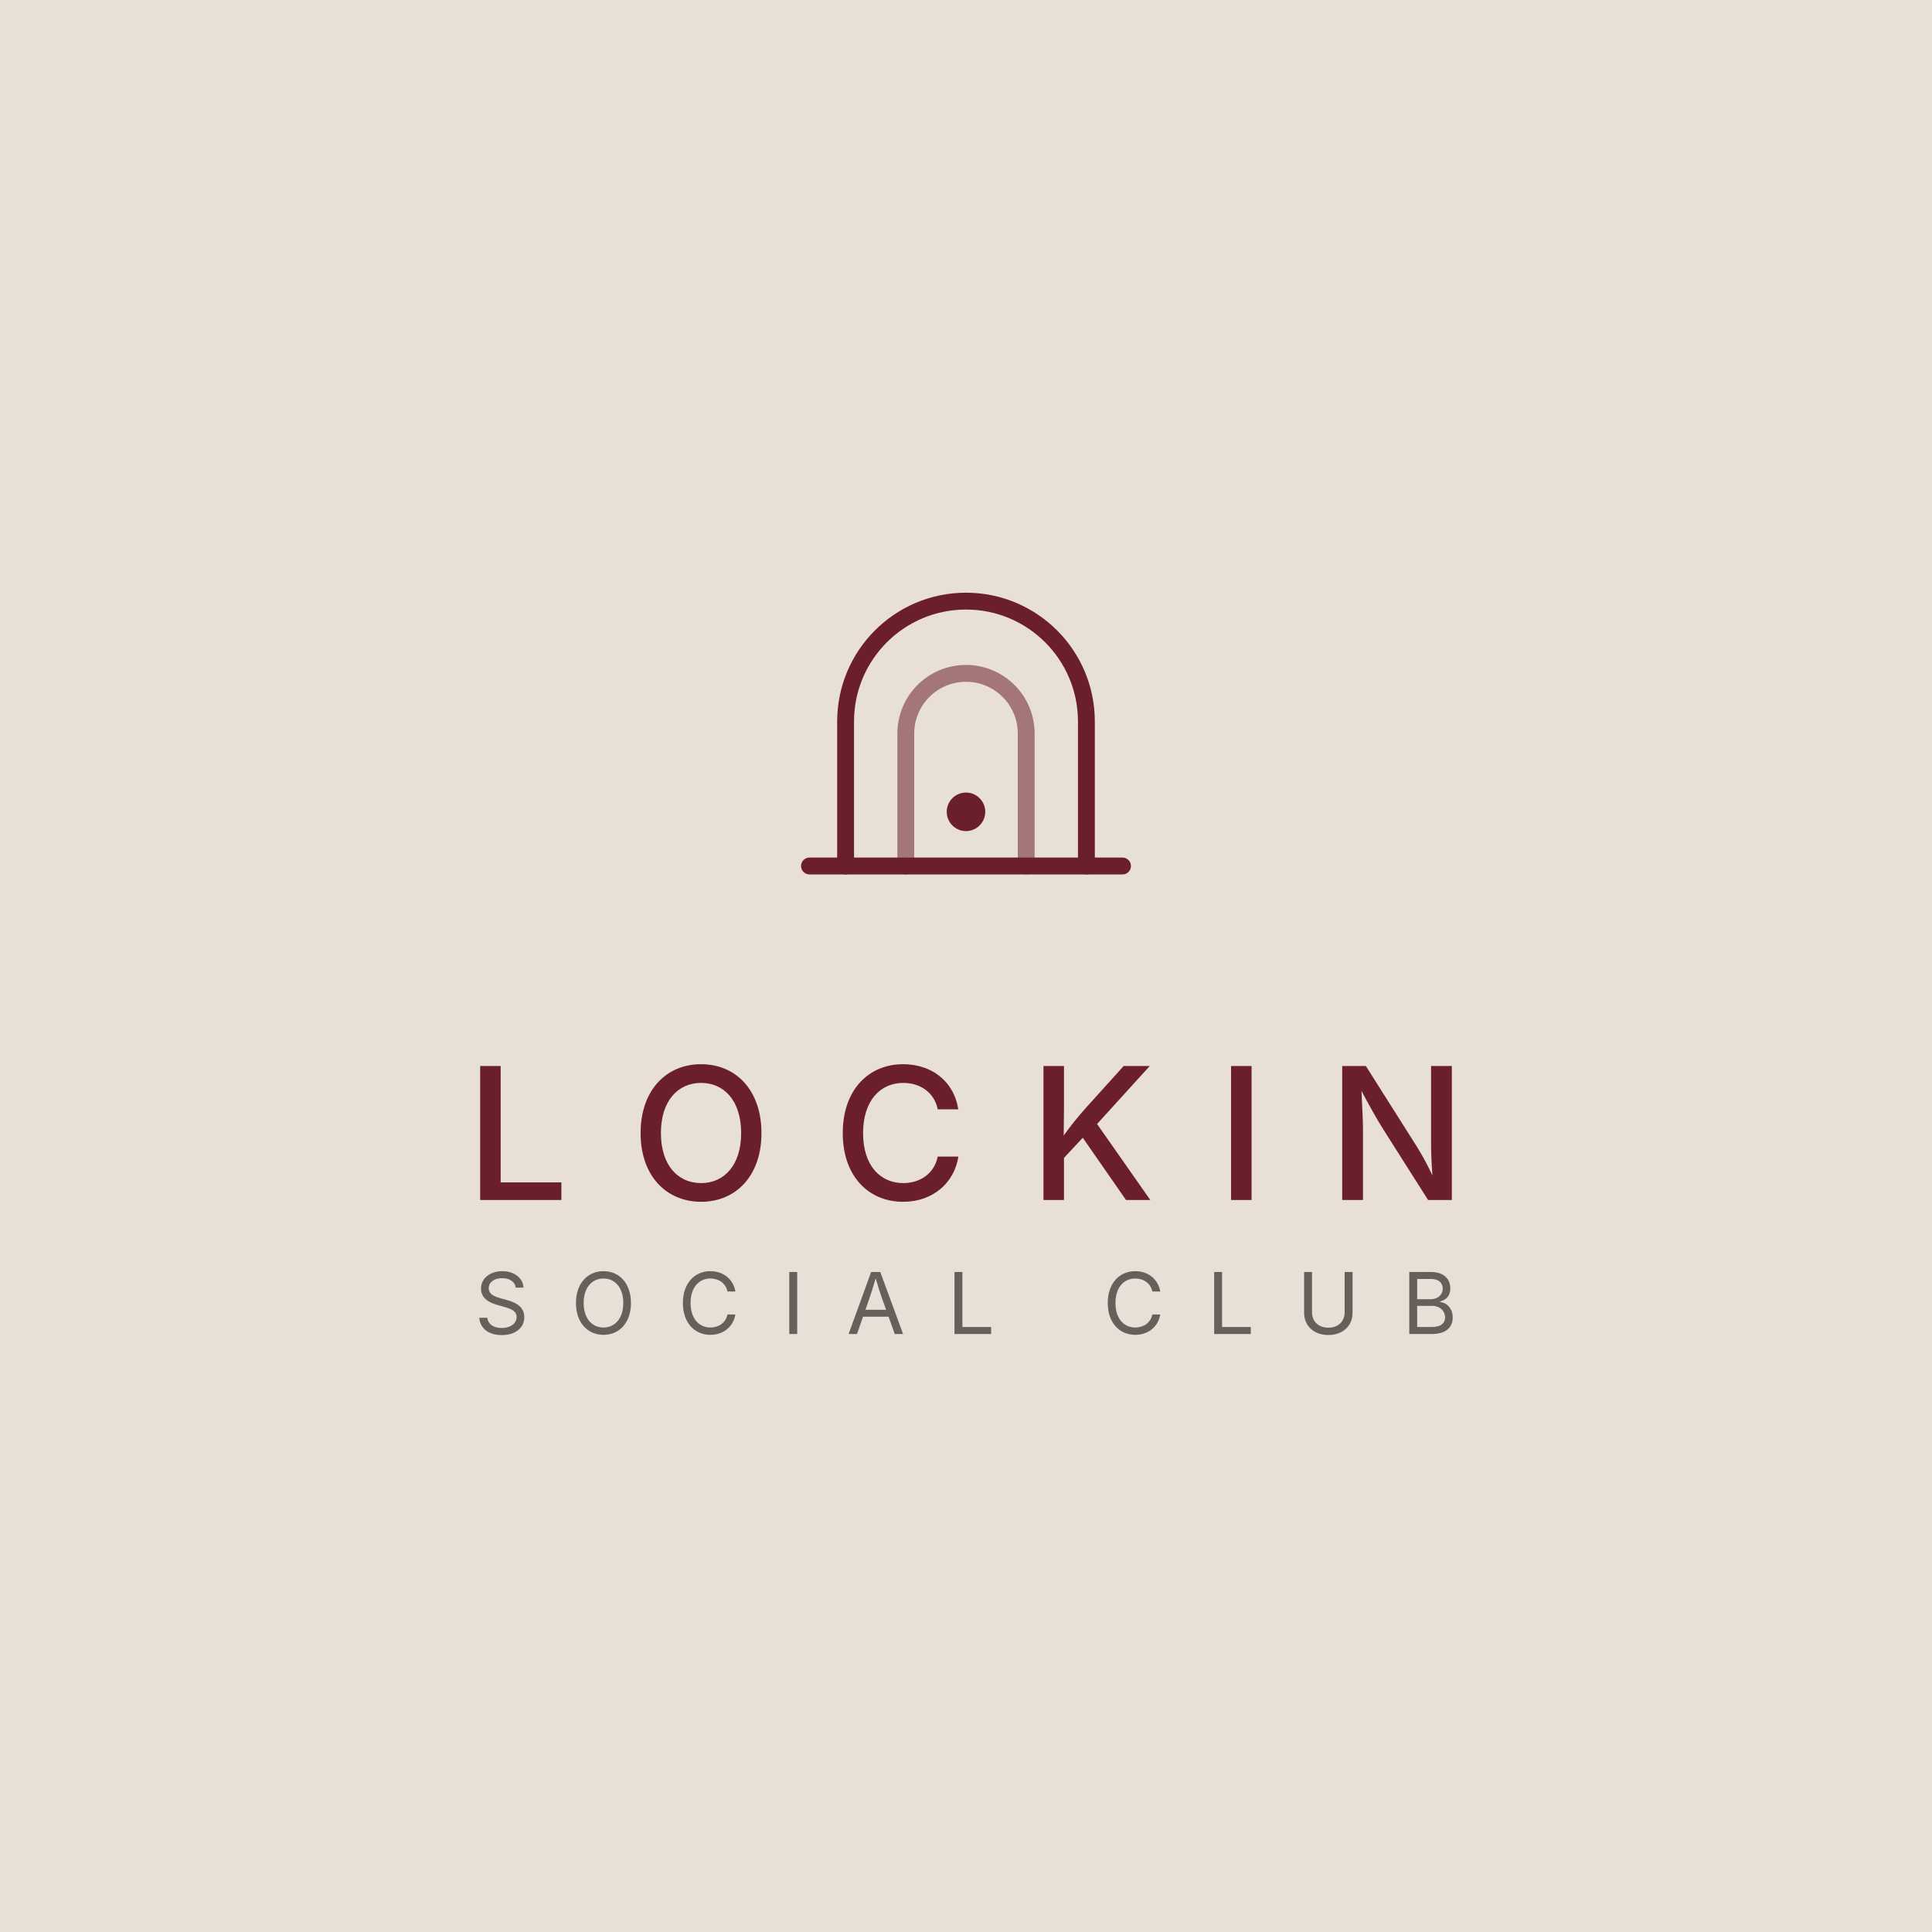
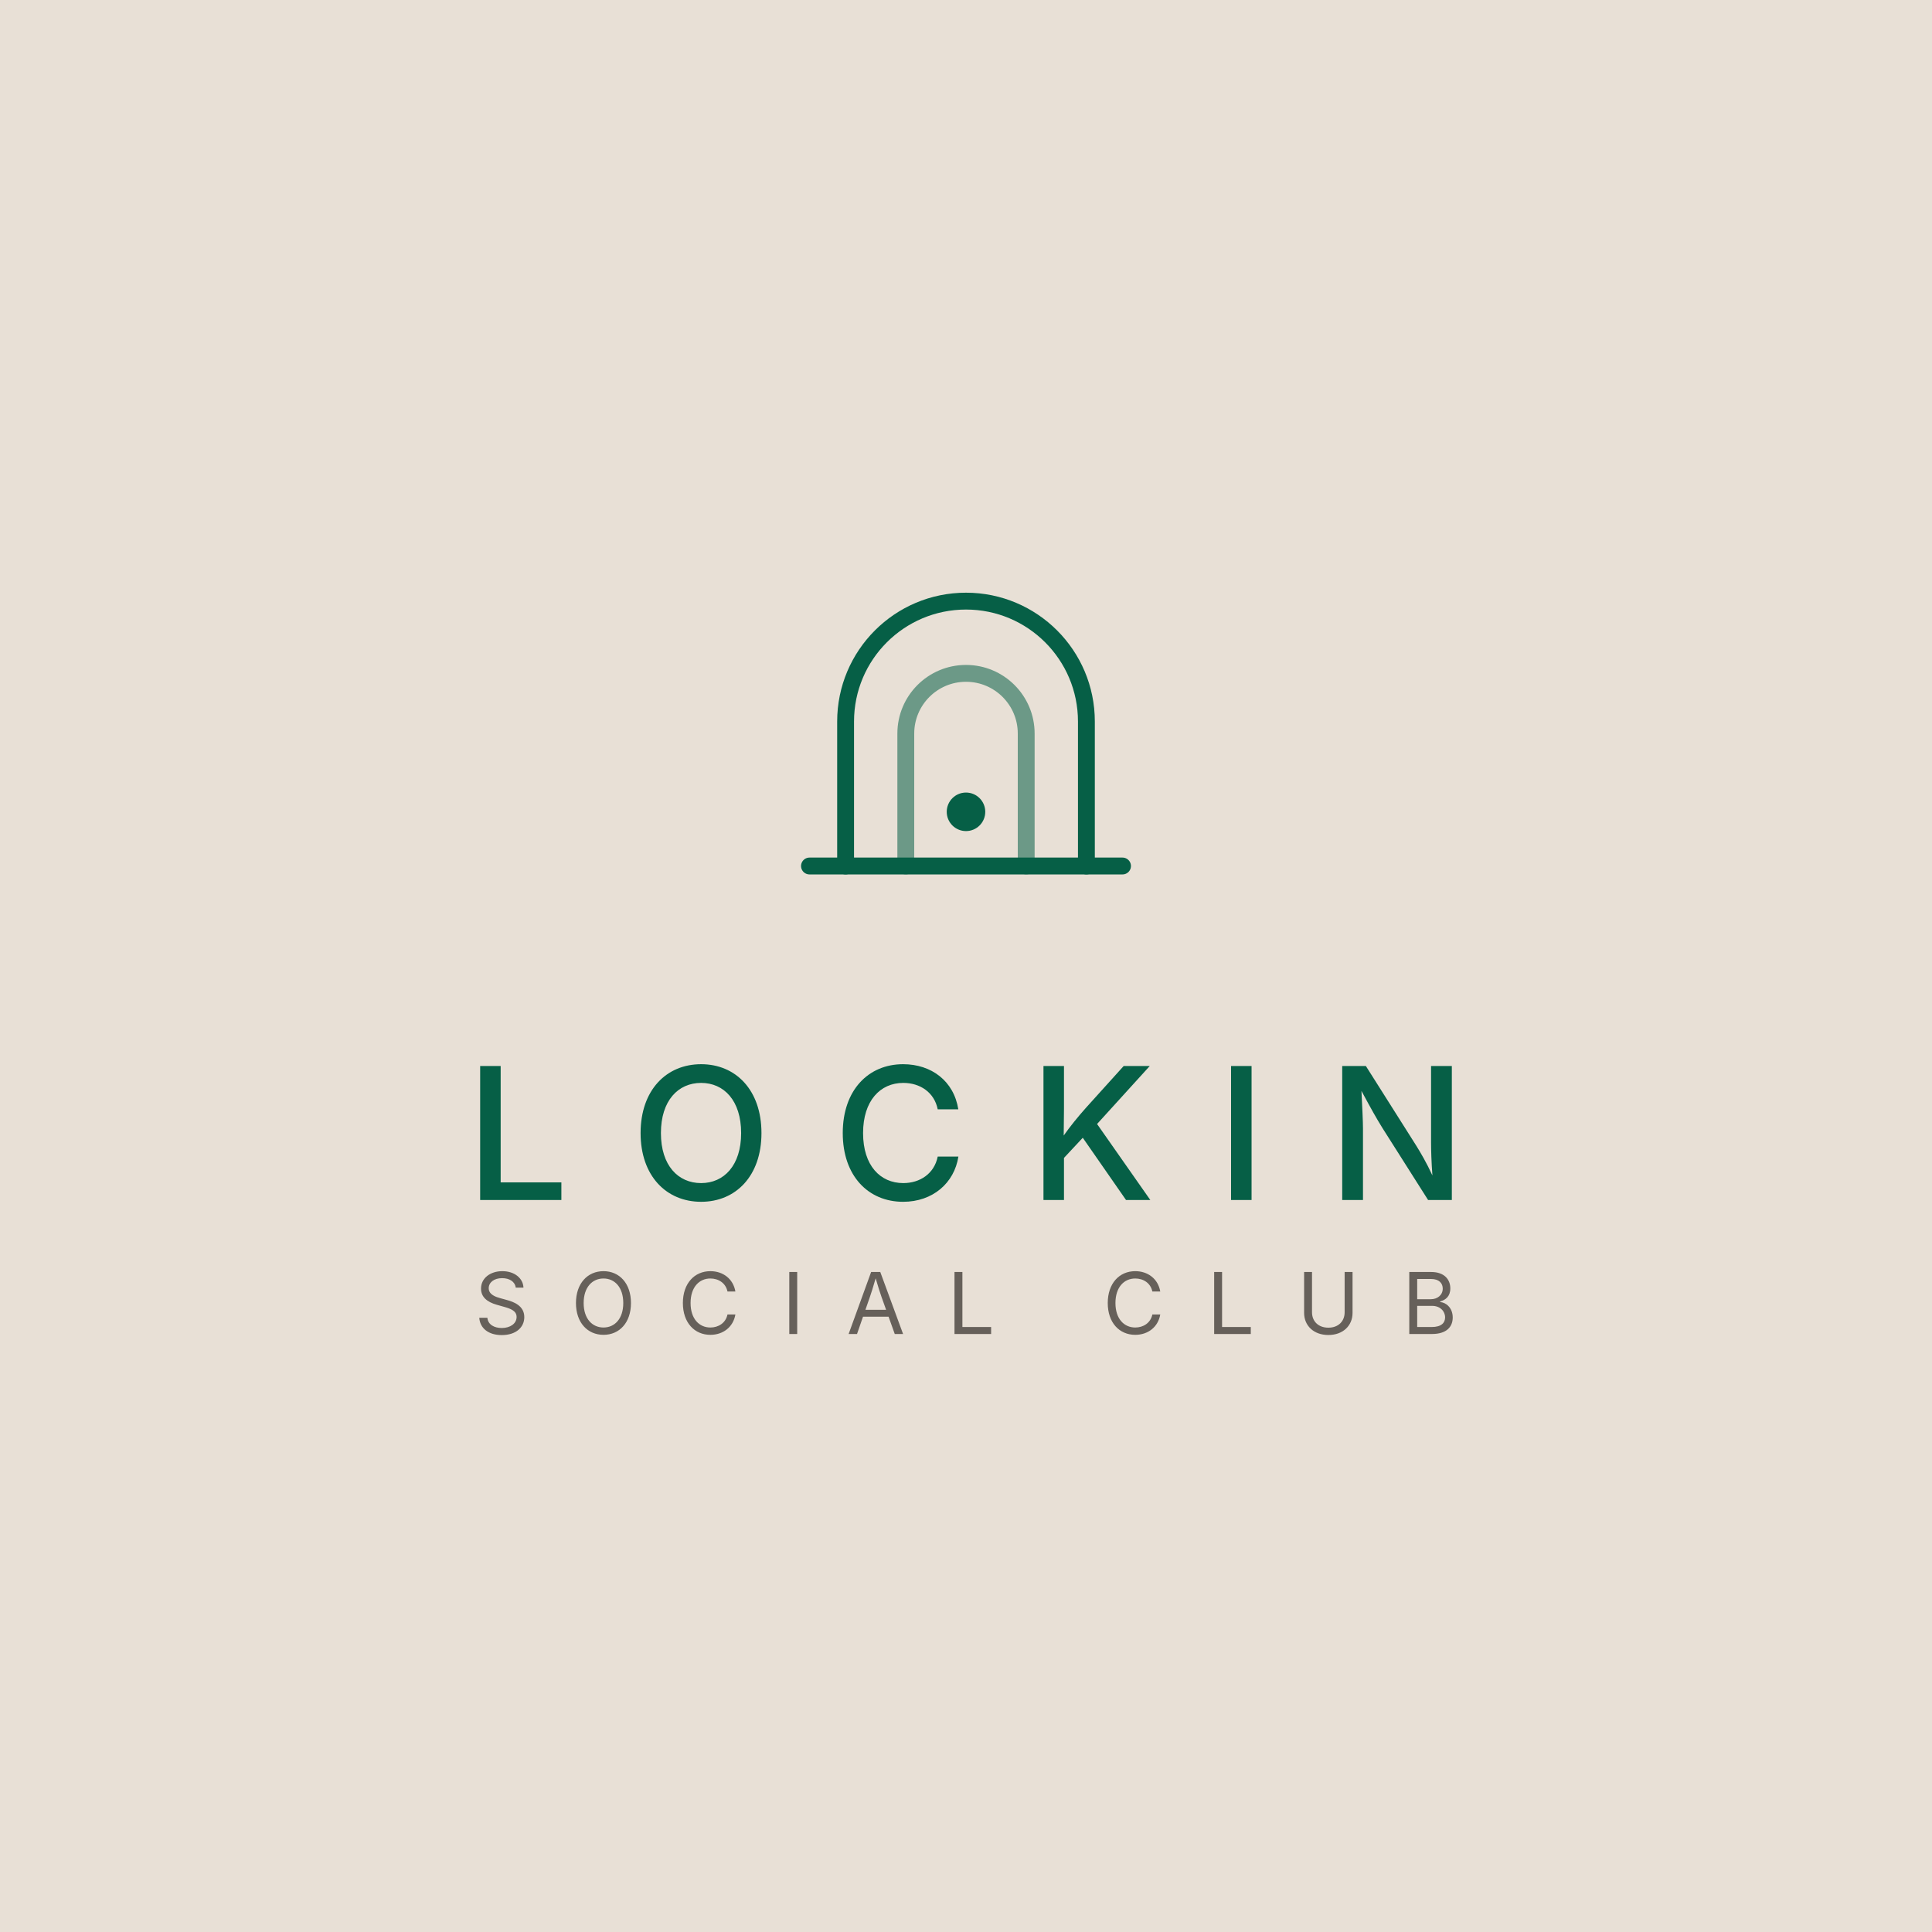
<svg xmlns="http://www.w3.org/2000/svg" viewBox="0 0 1932 1932" width="2000" height="2000">
  <rect width="1932" height="1932" fill="#e8e0d6" />
  <g transform="translate(773.36 552.96) scale(12.04)" fill="none" stroke-linecap="round" stroke-width="1.4">
-     <path d="M6 26V14a10 10 0 0 1 20 0v12" stroke="#6b1f2b" />
-     <path d="M11 26V15a5 5 0 0 1 10 0v11" stroke="#6b1f2b" opacity="0.55" />
-     <circle cx="16" cy="21.5" r="1.6" fill="#6b1f2b" stroke="none" />
-     <path d="M3 26h26" stroke="#6b1f2b" />
+     <path d="M6 26V14a10 10 0 0 1 20 0v12" stroke="#065f46" />
+     <path d="M11 26V15a5 5 0 0 1 10 0v11" stroke="#065f46" opacity="0.55" />
+     <circle cx="16" cy="21.5" r="1.6" fill="#065f46" stroke="none" />
+     <path d="M3 26h26" stroke="#065f46" />
  </g>
-   <path d="M480.163 1200.0H561.372V1182.373H500.667V1066.0H480.163ZM701.118 1201.799C735.832 1201.799 761.463 1175.898 761.463 1133.09C761.463 1090.102 735.832 1064.201 701.118 1064.201C666.314 1064.201 640.593 1090.102 640.593 1133.09C640.593 1175.898 666.314 1201.799 701.118 1201.799ZM701.118 1183.093C678.095 1183.093 660.918 1165.466 660.918 1133.09C660.918 1100.624 678.095 1082.907 701.118 1082.907C723.961 1082.907 741.138 1100.534 741.138 1133.09C741.138 1165.466 723.961 1183.093 701.118 1183.093ZM903.097 1201.799C932.685 1201.799 954.269 1183.093 958.406 1156.562H937.721C934.304 1173.65 920.004 1183.093 903.277 1183.093C880.344 1183.093 863.077 1165.646 863.077 1133.09C863.077 1100.714 880.254 1082.907 903.277 1082.907C920.004 1082.907 934.304 1092.26 937.721 1109.348H958.316C953.819 1080.929 931.336 1064.201 903.097 1064.201C868.383 1064.201 842.752 1090.102 842.752 1133.09C842.752 1175.898 868.293 1201.799 903.097 1201.799ZM1043.472 1200.0H1063.977V1157.911L1082.773 1137.766L1126.031 1200.0H1150.312L1097.072 1124.007L1149.773 1066.0H1123.692L1086.1 1107.639C1077.557 1117.262 1070.542 1125.895 1063.707 1135.518L1063.977 1108.808V1066.0H1043.472ZM1251.567 1066.0H1231.062V1200.0H1251.567ZM1342.209 1200.0H1362.984V1128.503C1362.984 1121.579 1362.264 1107.729 1361.455 1090.911C1371.167 1108.898 1376.294 1118.161 1382.859 1128.683L1428.095 1200.0H1451.837V1066.0H1431.063V1142.263C1431.063 1149.997 1431.422 1162.498 1432.412 1175.448C1426.476 1162.588 1420.451 1152.426 1416.314 1145.77L1365.861 1066.0H1342.209Z" fill="#6b1f2b" />
+   <path d="M480.163 1200.0H561.372V1182.373H500.667V1066.0H480.163ZM701.118 1201.799C735.832 1201.799 761.463 1175.898 761.463 1133.09C761.463 1090.102 735.832 1064.201 701.118 1064.201C666.314 1064.201 640.593 1090.102 640.593 1133.09C640.593 1175.898 666.314 1201.799 701.118 1201.799ZM701.118 1183.093C678.095 1183.093 660.918 1165.466 660.918 1133.09C660.918 1100.624 678.095 1082.907 701.118 1082.907C723.961 1082.907 741.138 1100.534 741.138 1133.09C741.138 1165.466 723.961 1183.093 701.118 1183.093ZM903.097 1201.799C932.685 1201.799 954.269 1183.093 958.406 1156.562H937.721C934.304 1173.65 920.004 1183.093 903.277 1183.093C880.344 1183.093 863.077 1165.646 863.077 1133.09C863.077 1100.714 880.254 1082.907 903.277 1082.907C920.004 1082.907 934.304 1092.26 937.721 1109.348H958.316C953.819 1080.929 931.336 1064.201 903.097 1064.201C868.383 1064.201 842.752 1090.102 842.752 1133.09C842.752 1175.898 868.293 1201.799 903.097 1201.799ZM1043.472 1200.0H1063.977V1157.911L1082.773 1137.766L1126.031 1200.0H1150.312L1097.072 1124.007L1149.773 1066.0H1123.692L1086.1 1107.639C1077.557 1117.262 1070.542 1125.895 1063.707 1135.518L1063.977 1108.808V1066.0H1043.472ZM1251.567 1066.0H1231.062V1200.0H1251.567ZM1342.209 1200.0H1362.984V1128.503C1362.984 1121.579 1362.264 1107.729 1361.455 1090.911C1371.167 1108.898 1376.294 1118.161 1382.859 1128.683L1428.095 1200.0H1451.837V1066.0H1431.063V1142.263C1431.063 1149.997 1431.422 1162.498 1432.412 1175.448C1426.476 1162.588 1420.451 1152.426 1416.314 1145.77L1365.861 1066.0H1342.209Z" fill="#065f46" />
  <path d="M501.786 1335.082C516.101 1335.082 524.298 1327.259 524.298 1317.106C524.298 1305.538 513.396 1301.793 506.738 1299.962L500.538 1298.256C496.003 1297.008 488.721 1294.719 488.721 1288.228C488.721 1282.403 494.047 1278.158 502.078 1278.158C509.443 1278.158 515.019 1281.612 515.726 1287.646H523.466C523.091 1278.283 514.561 1271.168 502.327 1271.168C490.343 1271.168 481.023 1278.117 481.023 1288.603C481.023 1296.842 486.848 1301.96 496.835 1304.789L504.325 1306.911C510.941 1308.784 516.6 1310.989 516.6 1316.981C516.6 1323.597 510.192 1328.008 501.786 1328.008C494.505 1328.008 488.013 1324.804 487.389 1317.772H479.275C479.982 1328.174 488.346 1335.082 501.786 1335.082ZM603.505 1334.832C619.4 1334.832 630.968 1322.682 630.968 1303.042C630.968 1283.36 619.4 1271.168 603.505 1271.168C587.609 1271.168 575.958 1283.36 575.958 1303.042C575.958 1322.682 587.609 1334.832 603.505 1334.832ZM603.505 1327.509C592.353 1327.509 583.656 1318.854 583.656 1303.042C583.656 1287.146 592.353 1278.491 603.505 1278.491C614.573 1278.491 623.27 1287.105 623.27 1303.042C623.27 1318.895 614.573 1327.509 603.505 1327.509ZM710.383 1334.832C723.074 1334.832 733.227 1327.093 735.391 1314.485H727.485C725.737 1322.932 718.497 1327.509 710.383 1327.509C699.273 1327.509 690.576 1318.895 690.576 1303.042C690.576 1287.146 699.231 1278.491 710.383 1278.491C718.455 1278.491 725.737 1283.027 727.485 1291.515H735.391C733.185 1278.741 722.949 1271.168 710.383 1271.168C694.487 1271.168 682.878 1283.36 682.878 1303.042C682.878 1322.682 694.487 1334.832 710.383 1334.832ZM797.204 1272.0H789.298V1334.0H797.204ZM848.615 1334.0H857.021L863.013 1316.69H888.562L894.762 1334.0H903.084L880.281 1272.0H871.127ZM865.426 1309.783 869.795 1297.216C871.127 1293.388 873.041 1287.479 875.662 1278.325C878.284 1287.313 880.115 1293.055 881.613 1297.216L886.107 1309.783ZM954.495 1334.0H991.112V1327.009H962.401V1272.0H954.495ZM1135.253 1334.832C1147.945 1334.832 1158.098 1327.093 1160.261 1314.485H1152.355C1150.608 1322.932 1143.367 1327.509 1135.253 1327.509C1124.143 1327.509 1115.447 1318.895 1115.447 1303.042C1115.447 1287.146 1124.102 1278.491 1135.253 1278.491C1143.326 1278.491 1150.608 1283.027 1152.355 1291.515H1160.261C1158.056 1278.741 1147.82 1271.168 1135.253 1271.168C1119.358 1271.168 1107.749 1283.36 1107.749 1303.042C1107.749 1322.682 1119.358 1334.832 1135.253 1334.832ZM1214.169 1334.0H1250.786V1327.009H1222.075V1272.0H1214.169ZM1328.37 1334.999C1342.976 1334.999 1352.546 1325.678 1352.546 1312.903V1272.0H1344.64V1312.279C1344.64 1321.184 1338.482 1327.675 1328.37 1327.675C1318.217 1327.675 1312.017 1321.184 1312.017 1312.279V1272.0H1304.111V1312.903C1304.111 1325.678 1313.682 1334.999 1328.37 1334.999ZM1409.283 1334.0H1431.961C1446.567 1334.0 1452.725 1326.843 1452.725 1317.481C1452.725 1307.744 1445.942 1302.417 1440.159 1302.043V1301.46C1445.568 1300.004 1450.312 1296.384 1450.312 1288.436C1450.312 1279.365 1444.195 1272.0 1431.254 1272.0H1409.283ZM1417.189 1327.009V1305.871H1432.169C1440.117 1305.871 1445.11 1311.197 1445.11 1317.397C1445.11 1322.765 1441.407 1327.009 1431.753 1327.009ZM1417.189 1299.213V1278.991H1431.087C1439.118 1278.991 1442.738 1283.235 1442.738 1288.603C1442.738 1295.011 1437.495 1299.213 1430.838 1299.213Z" fill="#66605a" />
</svg>
